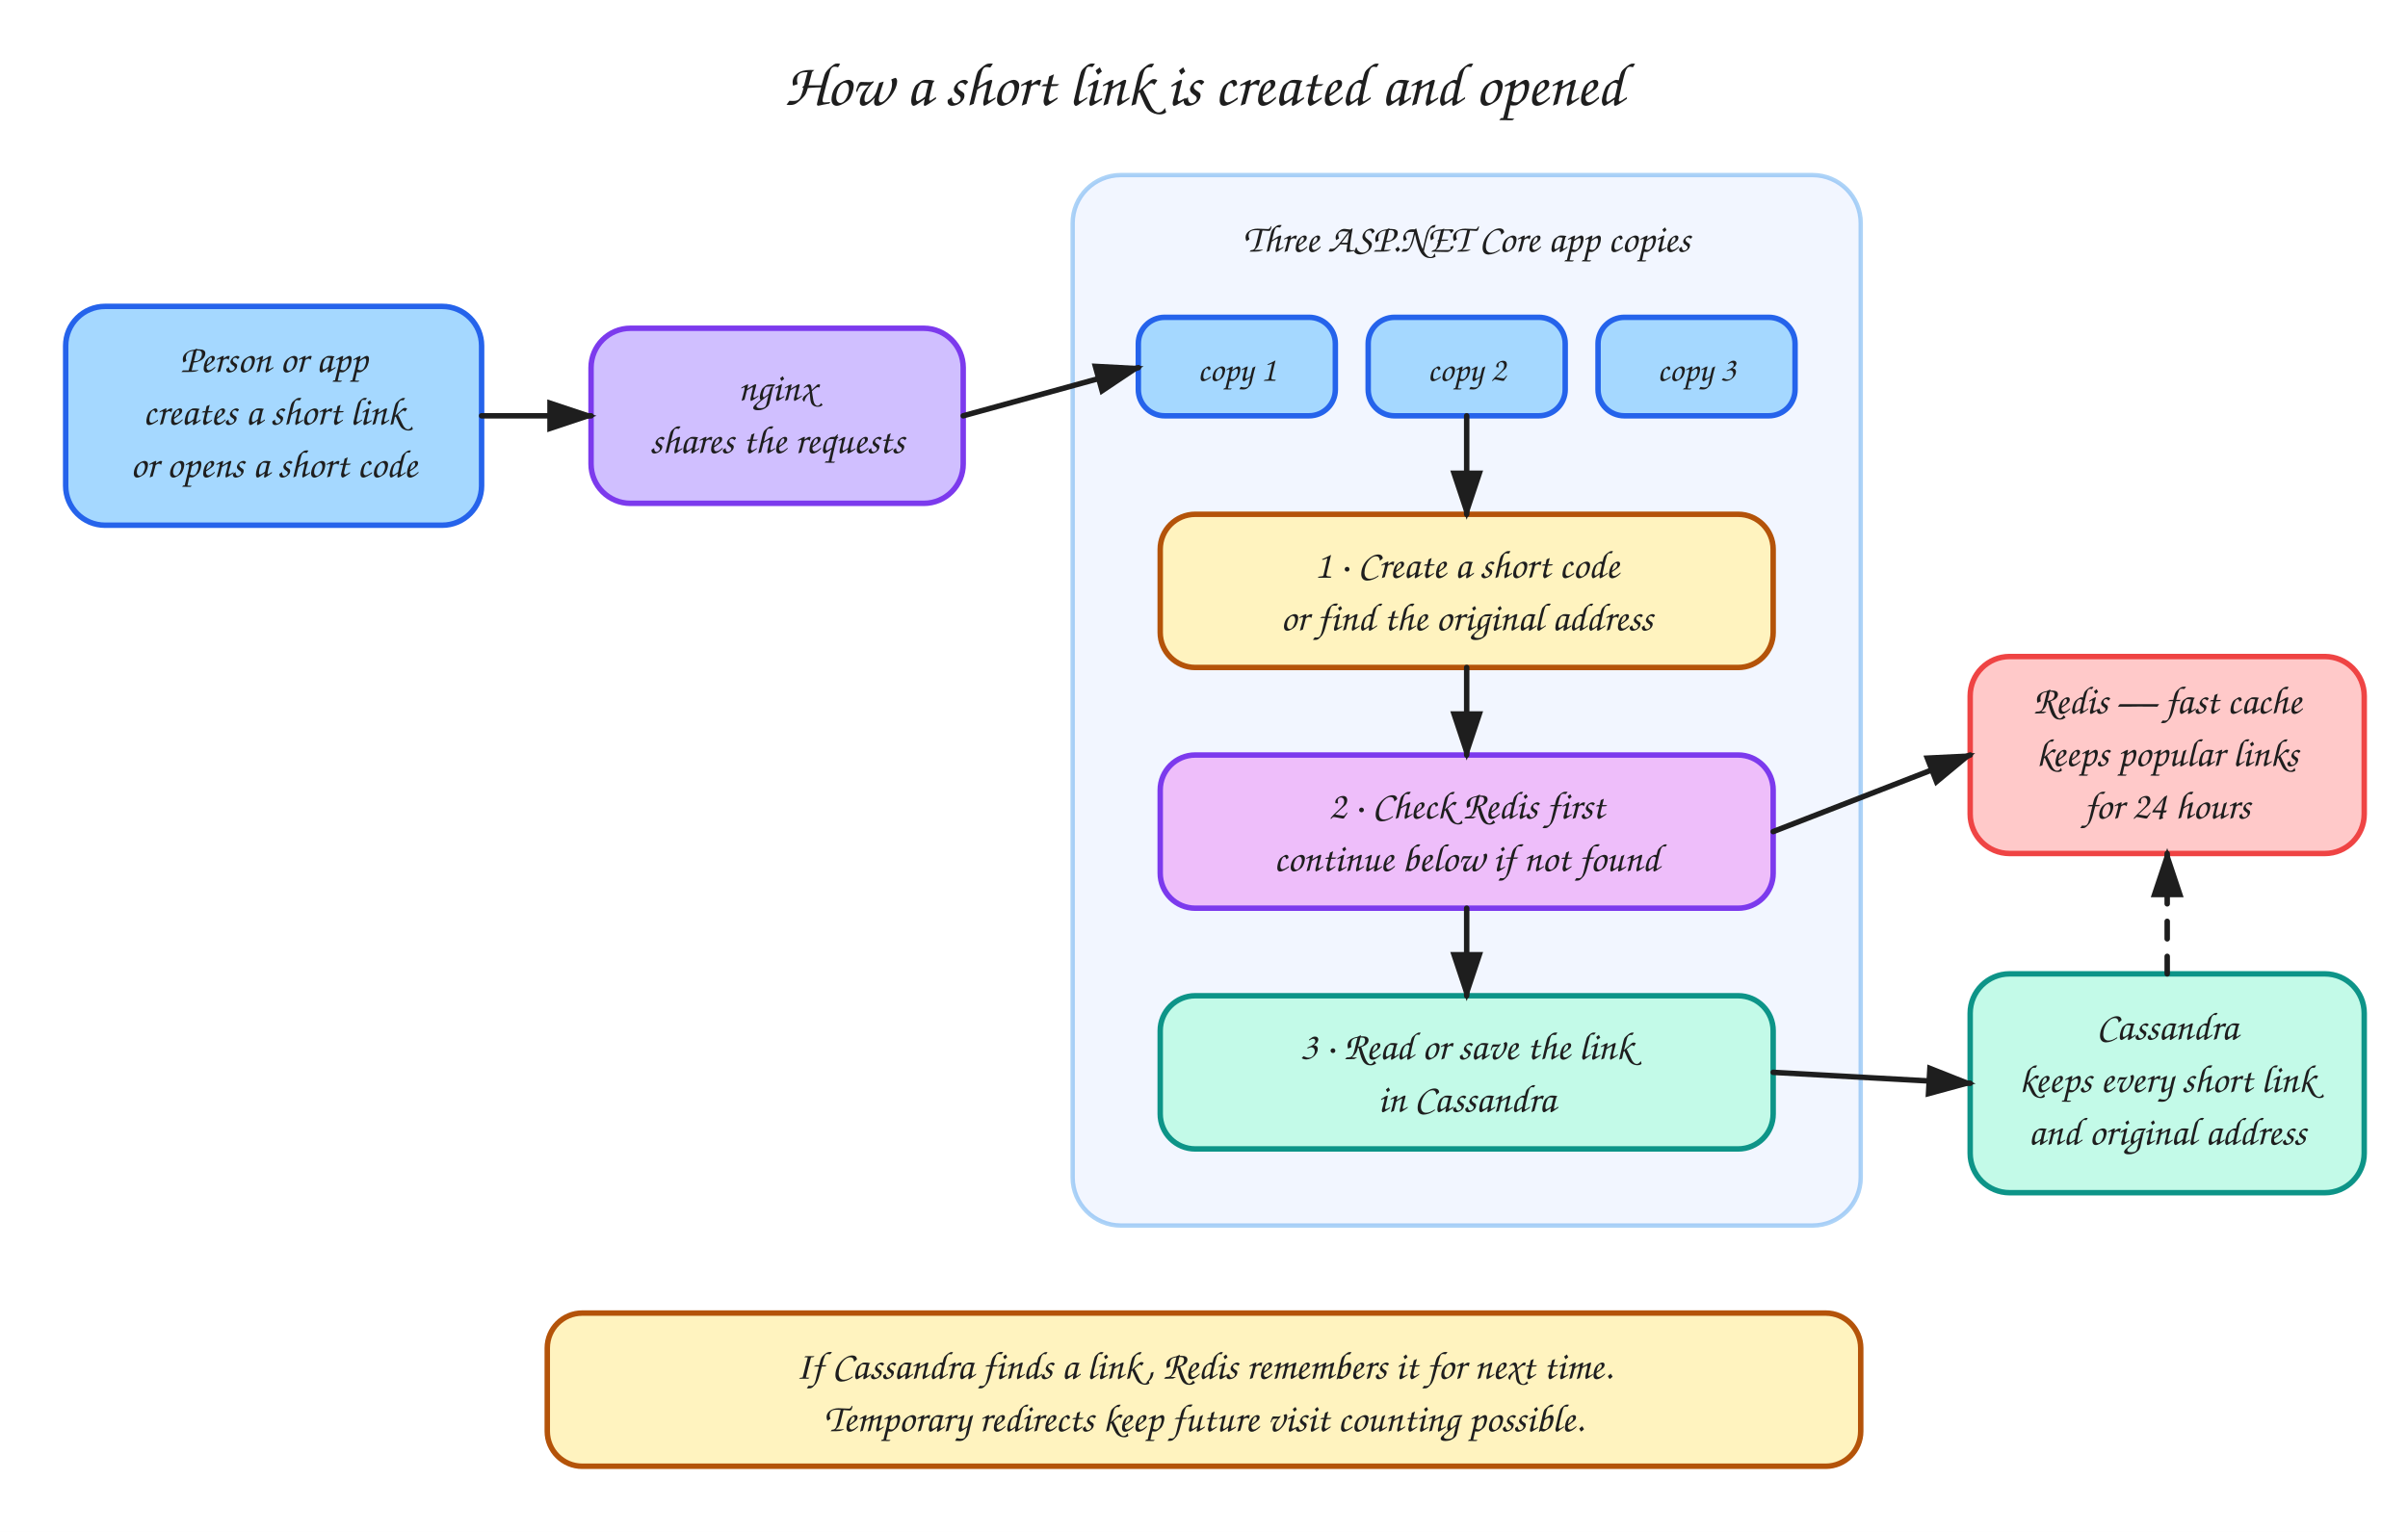
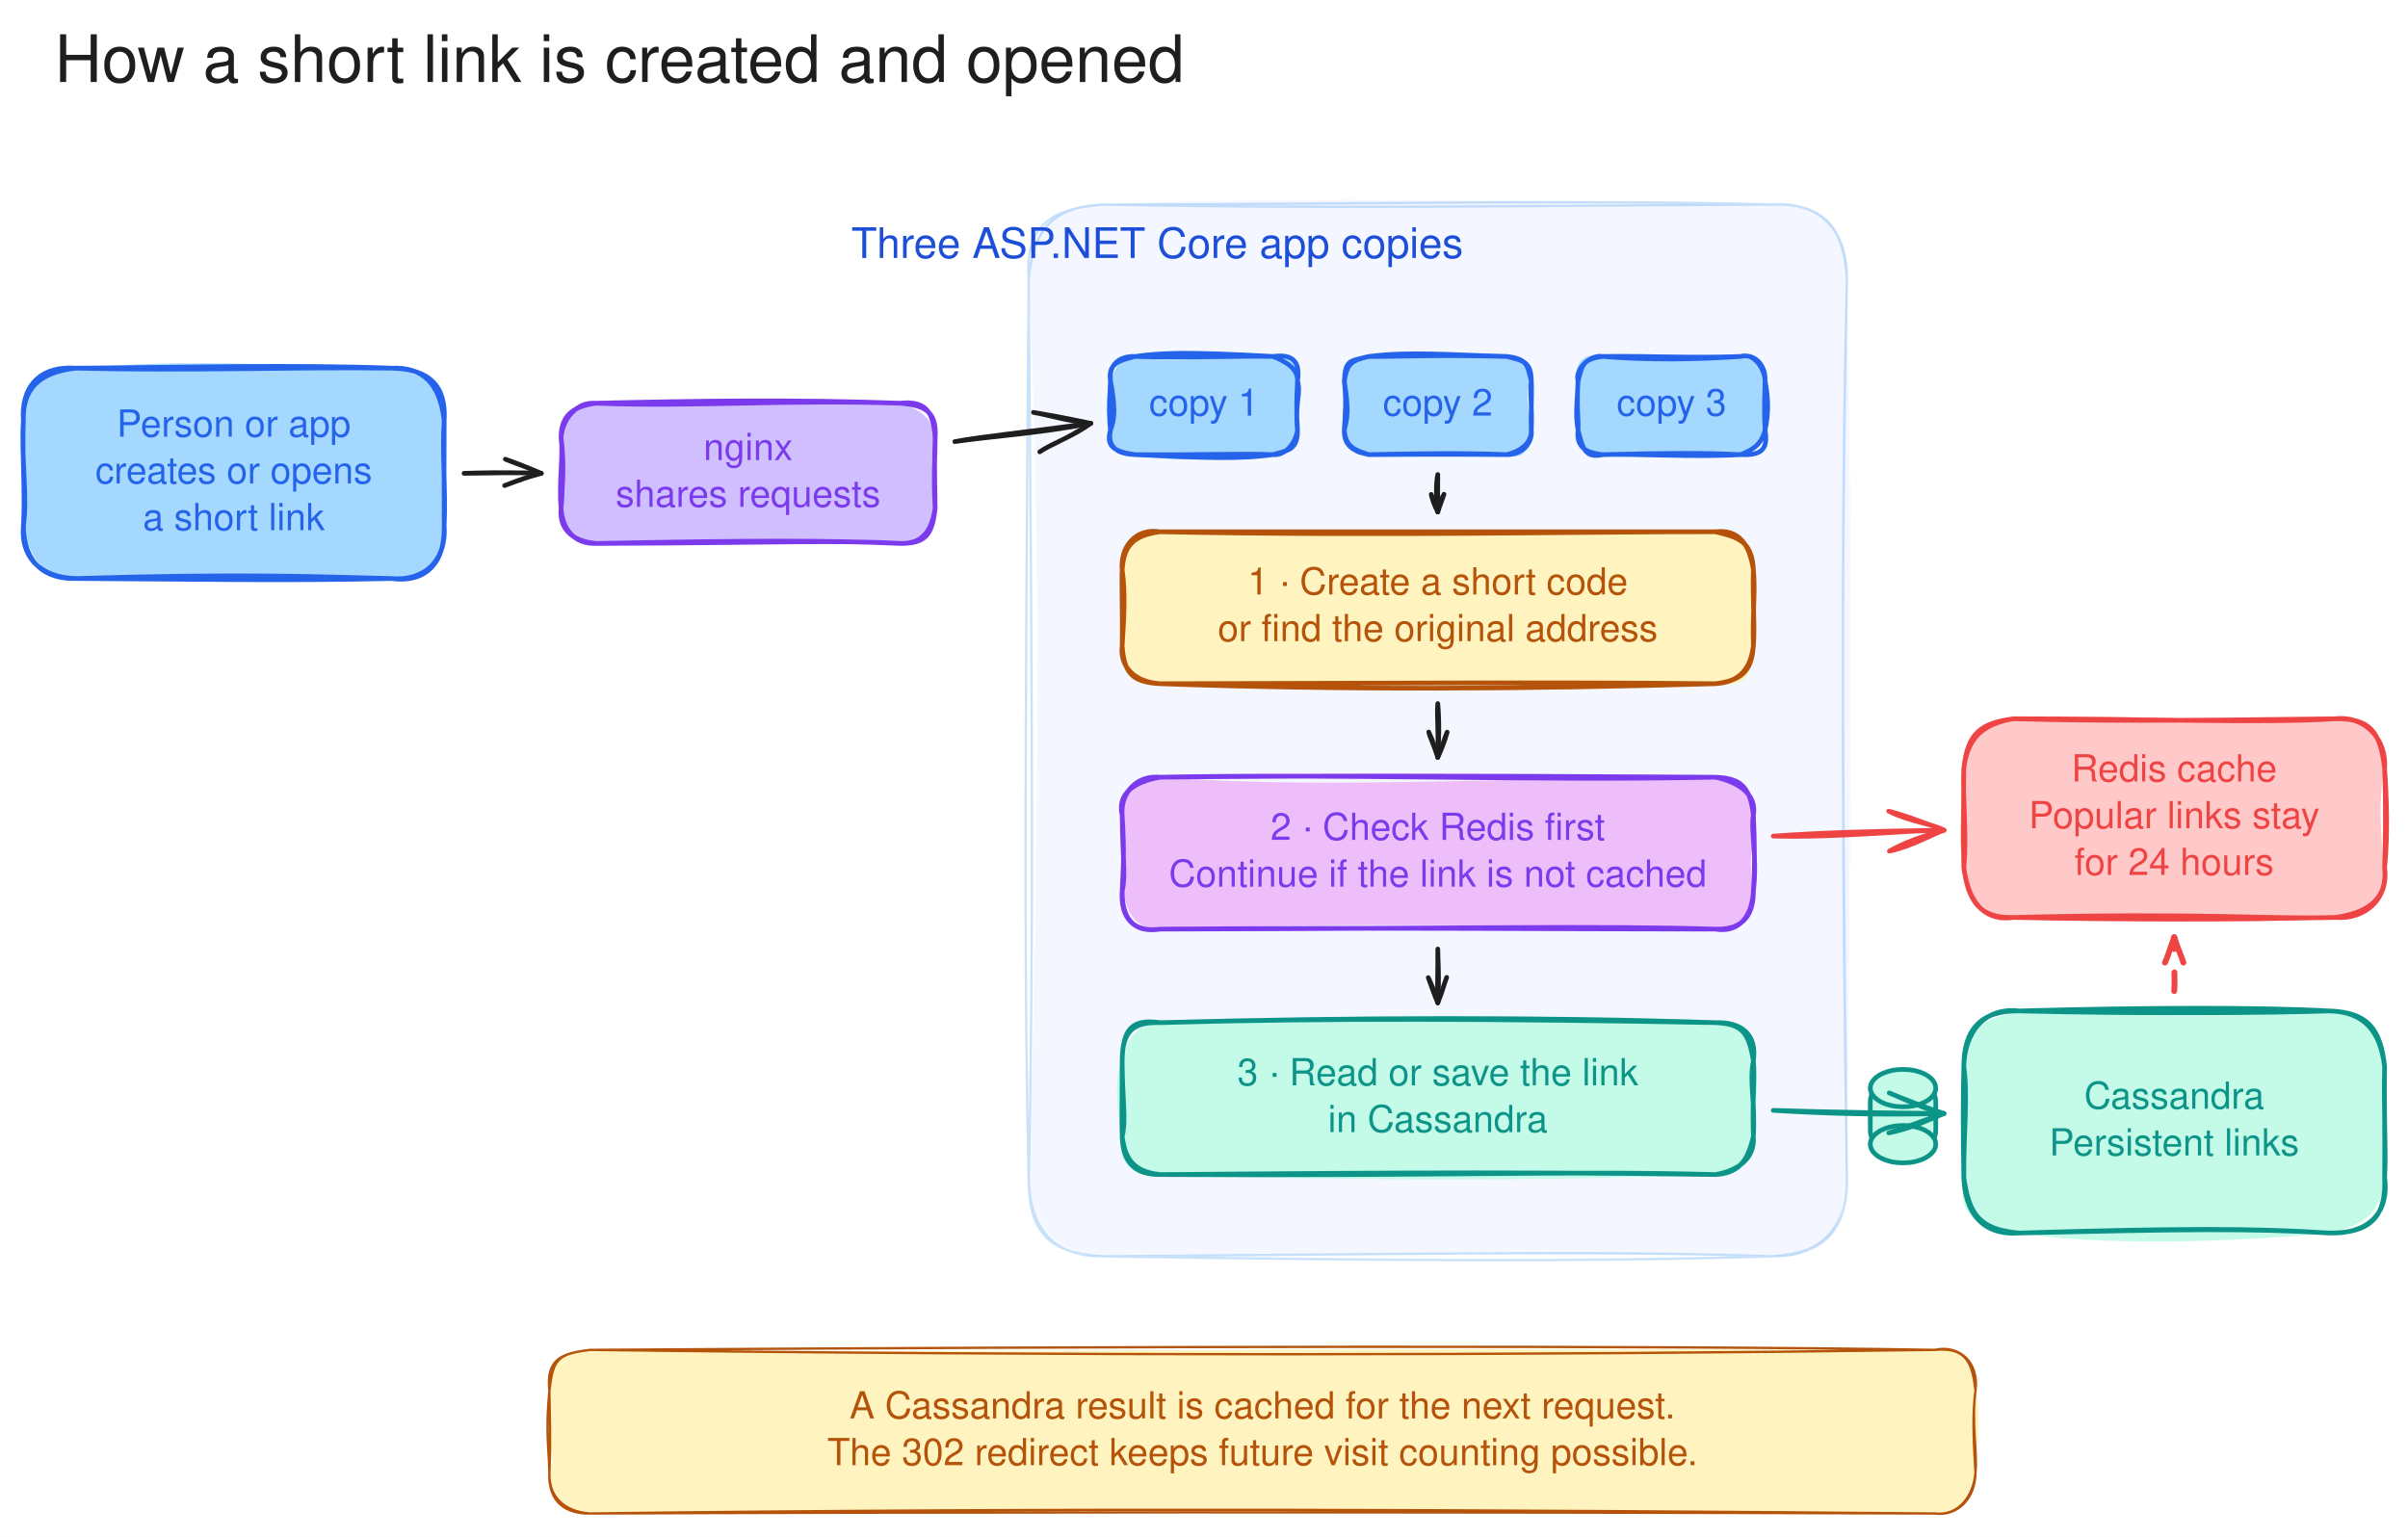
- <svg xmlns="http://www.w3.org/2000/svg" viewBox="0 0 1100 700" width="1100" height="700">
+ <svg xmlns="http://www.w3.org/2000/svg" version="1.1" viewBox="0 0 1030 657.5" width="1030" height="657.5">
  <defs>
-     <marker id="arrow" markerWidth="10" markerHeight="10" refX="8" refY="3" orient="auto" markerUnits="strokeWidth">
-       <path d="M0,0 L0,6 L9,3 z" fill="context-stroke" />
-     </marker>
-     <style>text{font-family:"Segoe Print","Comic Sans MS",cursive;fill:#1e1e1e}.shape{stroke-width:2.5;stroke-linejoin:round}.arrow{fill:none;stroke:#1e1e1e;stroke-width:2.5;stroke-linecap:round;marker-end:url(#arrow)}</style>
+     <style class="style-fonts">
+       </style>
  </defs>
-   <rect width="1100" height="700" fill="#ffffff" />
-   <text x="550" y="48" text-anchor="middle" font-size="28">How a short link is created and opened</text>
-   <rect class="shape" x="30" y="140" width="190" height="100" rx="18" fill="#a5d8ff" stroke="#2563eb" />
-   <text x="125" y="170" text-anchor="middle" font-size="18">Person or app</text>
-   <text x="125" y="194" text-anchor="middle" font-size="18">creates a short link</text>
-   <text x="125" y="218" text-anchor="middle" font-size="18">or opens a short code</text>
-   <rect class="shape" x="270" y="150" width="170" height="80" rx="18" fill="#d0bfff" stroke="#7c3aed" />
-   <text x="355" y="183" text-anchor="middle" font-size="18">nginx</text>
-   <text x="355" y="207" text-anchor="middle" font-size="18">shares the requests</text>
-   <rect x="490" y="80" width="360" height="480" rx="22" fill="#dbe4ff" fill-opacity=".35" stroke="#4a9eed" stroke-opacity=".45" stroke-width="2" />
-   <text x="670" y="115" text-anchor="middle" font-size="18" fill="#1d4ed8">Three ASP.NET Core app copies</text>
-   <rect class="shape" x="520" y="145" width="90" height="45" rx="12" fill="#a5d8ff" stroke="#2563eb" />
-   <text x="565" y="174" text-anchor="middle" font-size="16">copy 1</text>
-   <rect class="shape" x="625" y="145" width="90" height="45" rx="12" fill="#a5d8ff" stroke="#2563eb" />
-   <text x="670" y="174" text-anchor="middle" font-size="16">copy 2</text>
-   <rect class="shape" x="730" y="145" width="90" height="45" rx="12" fill="#a5d8ff" stroke="#2563eb" />
-   <text x="775" y="174" text-anchor="middle" font-size="16">copy 3</text>
-   <rect class="shape" x="530" y="235" width="280" height="70" rx="16" fill="#fff3bf" stroke="#b45309" />
-   <text x="670" y="264" text-anchor="middle" font-size="18">1 · Create a short code</text>
-   <text x="670" y="288" text-anchor="middle" font-size="18">or find the original address</text>
-   <rect class="shape" x="530" y="345" width="280" height="70" rx="16" fill="#eebefa" stroke="#7c3aed" />
-   <text x="670" y="374" text-anchor="middle" font-size="18">2 · Check Redis first</text>
-   <text x="670" y="398" text-anchor="middle" font-size="18">continue below if not found</text>
-   <rect class="shape" x="530" y="455" width="280" height="70" rx="16" fill="#c3fae8" stroke="#0d9488" />
-   <text x="670" y="484" text-anchor="middle" font-size="18">3 · Read or save the link</text>
-   <text x="670" y="508" text-anchor="middle" font-size="18">in Cassandra</text>
-   <rect class="shape" x="900" y="300" width="180" height="90" rx="18" fill="#ffc9c9" stroke="#ef4444" />
-   <text x="990" y="326" text-anchor="middle" font-size="18">Redis — fast cache</text>
-   <text x="990" y="350" text-anchor="middle" font-size="18">keeps popular links</text>
-   <text x="990" y="374" text-anchor="middle" font-size="18">for 24 hours</text>
-   <rect class="shape" x="900" y="445" width="180" height="100" rx="18" fill="#c3fae8" stroke="#0d9488" />
-   <text x="990" y="475" text-anchor="middle" font-size="18">Cassandra</text>
-   <text x="990" y="499" text-anchor="middle" font-size="18">keeps every short link</text>
-   <text x="990" y="523" text-anchor="middle" font-size="18">and original address</text>
-   <rect class="shape" x="250" y="600" width="600" height="70" rx="16" fill="#fff3bf" stroke="#b45309" stroke-width="1.5" />
-   <text x="550" y="630" text-anchor="middle" font-size="18">If Cassandra finds a link, Redis remembers it for next time.</text>
-   <text x="550" y="654" text-anchor="middle" font-size="18">Temporary redirects keep future visit counting possible.</text>
-   <path class="arrow" d="M220 190 L270 190" />
-   <path class="arrow" d="M440 190 L520 168" />
-   <path class="arrow" d="M670 190 L670 235" />
-   <path class="arrow" d="M670 305 L670 345" />
-   <path class="arrow" d="M810 380 L900 345" stroke="#ef4444" />
-   <path class="arrow" d="M670 415 L670 455" />
-   <path class="arrow" d="M810 490 L900 495" stroke="#0d9488" />
-   <path class="arrow" d="M990 445 L990 390" stroke="#ef4444" stroke-dasharray="8 8" />
+   <rect x="0" y="0" width="1030" height="657.5" fill="#ffffff" />
+   <g stroke-opacity="0.3" fill-opacity="0.3" stroke-linecap="round" transform="translate(440 87.5) rotate(0 175 225)">
+     <path d="M32 0 C91.28 -2.56, 156.38 -2.82, 318 0 C342.39 0.3, 350.79 10.57, 350 32 C351.81 120.84, 352.34 207.53, 350 418 C346.58 441.62, 341.71 450.4, 318 450 C233.17 447.61, 151.87 448.91, 32 450 C13.1 449.23, 2.22 438.79, 0 418 C5.14 270.22, 4.76 120.99, 0 32 C2.14 8.92, 7.66 1.15, 32 0" stroke="none" stroke-width="0" fill="#dbe4ff" />
+     <path d="M32 0 C136.82 -0.07, 243.57 -2.2, 318 0 M32 0 C114.52 1.8, 197.02 0.72, 318 0 M318 0 C338.03 -1.48, 350.1 10.66, 350 32 M318 0 C338.96 -0.55, 348.68 8.38, 350 32 M350 32 C347.28 164.39, 348.14 296.04, 350 418 M350 32 C348.15 111.04, 347.29 190.72, 350 418 M350 418 C350.35 437.97, 337.37 450.33, 318 450 M350 418 C349.33 441.48, 338.69 448.39, 318 450 M318 450 C254.65 447.75, 191.59 448.7, 32 450 M318 450 C239.27 452.37, 160.77 451.93, 32 450 M32 450 C9.14 448.88, 0.29 439.99, 0 418 M32 450 C12.89 450.15, 1.19 440.41, 0 418 M0 418 C-1.75 339.05, -1.78 259.3, 0 32 M0 418 C2.11 321.75, 1.67 224.78, 0 32 M0 32 C1.79 11.29, 10.06 0.8, 32 0 M0 32 C-1.63 8.98, 9.38 1.76, 32 0" stroke="#4a9eed" stroke-width="1" fill="none" />
+   </g>
+   <g transform="translate(22.9668 10) rotate(0 242.0332 17.5)">
+     <text x="242.033" y="25.061" font-family="Helvetica, Segoe UI Emoji" font-size="28px" fill="#1e1e1e" text-anchor="middle" style="white-space: pre;" direction="ltr" dominant-baseline="alphabetic">How a short link is created and opened</text>
+   </g>
+   <g transform="translate(363.7573 94.25) rotate(0 131.2427 11.25)">
+     <text x="131.243" y="16.11" font-family="Helvetica, Segoe UI Emoji" font-size="18px" fill="#1d4ed8" text-anchor="middle" style="white-space: pre;" direction="ltr" dominant-baseline="alphabetic">Three ASP.NET Core app copies</text>
+   </g>
+   <g stroke-linecap="round" transform="translate(10 157.5) rotate(0 90 45)">
+     <path d="M22.5 0 C63.17 -3.61, 107.76 -1.73, 157.5 0 C174.44 3.54, 179.46 7.34, 180 22.5 C178.45 35.55, 181.8 51.82, 180 67.5 C178.56 84.63, 171.1 91.15, 157.5 90 C116.21 90.89, 76.47 88.87, 22.5 90 C10.47 92.17, 1.95 80.66, 0 67.5 C1.8 55.62, -0.33 37.33, 0 22.5 C-1.57 9.08, 7.75 -2.54, 22.5 0" stroke="none" stroke-width="0" fill="#a5d8ff" />
+     <path d="M22.5 0 C70.37 1.22, 112.93 -0.53, 157.5 0 M22.5 0 C69.04 -0.28, 114.57 -1.56, 157.5 0 M157.5 0 C170.84 -0.57, 178.19 6.45, 180 22.5 M157.5 0 C173.78 0.35, 180.95 7.71, 180 22.5 M180 22.5 C179 35.82, 180.71 51.33, 180 67.5 M180 22.5 C179.92 34.14, 179.93 46.52, 180 67.5 M180 67.5 C181 83.26, 170.65 91.17, 157.5 90 M180 67.5 C180.44 84.56, 170.87 91.95, 157.5 90 M157.5 90 C127.08 89.32, 95.41 87.79, 22.5 90 M157.5 90 C112.86 91.06, 71.04 90.24, 22.5 90 M22.5 90 C6.92 89.57, -1.2 80.65, 0 67.5 M22.5 90 C9.21 90.34, 0.23 83.43, 0 67.5 M0 67.5 C1.87 54.69, -1.03 38.96, 0 22.5 M0 67.5 C0.89 52.53, -0.64 38.55, 0 22.5 M0 22.5 C-0.43 9.06, 6.5 1.77, 22.5 0 M0 22.5 C-1.05 8.59, 6.32 -1.09, 22.5 0" stroke="#2563eb" stroke-width="2" fill="none" />
+   </g>
+   <g transform="translate(40.41016 172.5) rotate(0 59.58984 30)">
+     <text x="59.59" y="14.32" font-family="Helvetica, Segoe UI Emoji" font-size="16px" fill="#2563eb" text-anchor="middle" style="white-space: pre;" direction="ltr" dominant-baseline="alphabetic">Person or app</text>
+     <text x="59.59" y="34.32" font-family="Helvetica, Segoe UI Emoji" font-size="16px" fill="#2563eb" text-anchor="middle" style="white-space: pre;" direction="ltr" dominant-baseline="alphabetic">creates or opens</text>
+     <text x="59.59" y="54.32" font-family="Helvetica, Segoe UI Emoji" font-size="16px" fill="#2563eb" text-anchor="middle" style="white-space: pre;" direction="ltr" dominant-baseline="alphabetic">a short link</text>
+   </g>
+   <g stroke-linecap="round" transform="translate(240 172.5) rotate(0 80 30)">
+     <path d="M15 0 C63.62 0.2, 112.79 -0.31, 145 0 C151.84 1.86, 159.62 6.11, 160 15 C158.63 21.34, 160.54 27.57, 160 45 C160.27 51.49, 156.64 57.55, 145 60 C98.19 58.54, 52.64 59.35, 15 60 C8.11 61.32, -1.79 55.14, 0 45 C3.56 36.82, 0.97 22.25, 0 15 C2.8 5.15, 6.49 -3.44, 15 0" stroke="none" stroke-width="0" fill="#d0bfff" />
+     <path d="M15 0 C55.95 1.65, 94.61 -1.6, 145 0 M15 0 C56.99 -0.98, 99.76 -1.65, 145 0 M145 0 C156.39 0.89, 160.78 4.11, 160 15 M145 0 C156.5 -1.26, 159.32 4.28, 160 15 M160 15 C160.06 23.48, 159.15 29.67, 160 45 M160 15 C159.68 22.31, 159.72 28.08, 160 45 M160 45 C158.74 56.53, 155.76 60.08, 145 60 M160 45 C158.49 54.41, 154.84 60.2, 145 60 M145 60 C114.7 58.67, 82.75 58.65, 15 60 M145 60 C118.7 58.45, 90.38 59.76, 15 60 M15 60 C3.98 59, -0.9 53.06, 0 45 M15 60 C5.32 60.33, 0.51 53.54, 0 45 M0 45 C-1.04 34.29, 1.06 21.94, 0 15 M0 45 C0.98 33.91, 1.18 23.29, 0 15 M0 15 C-0.21 5.06, 5.51 1.23, 15 0 M0 15 C0.45 6.54, 6.87 -0.7, 15 0" stroke="#7c3aed" stroke-width="2" fill="none" />
+   </g>
+   <g transform="translate(263.082 182.5) rotate(0 56.91797 20)">
+     <text x="56.918" y="14.32" font-family="Helvetica, Segoe UI Emoji" font-size="16px" fill="#7c3aed" text-anchor="middle" style="white-space: pre;" direction="ltr" dominant-baseline="alphabetic">nginx</text>
+     <text x="56.918" y="34.32" font-family="Helvetica, Segoe UI Emoji" font-size="16px" fill="#7c3aed" text-anchor="middle" style="white-space: pre;" direction="ltr" dominant-baseline="alphabetic">shares requests</text>
+   </g>
+   <g stroke-linecap="round">
+     <g transform="translate(198.5 202.5) rotate(0 16.5 0)">
+       <path d="M0 0 C7.46 -0.2, 14.36 -0.56, 33 0 M0 0 C12.05 -0.16, 24.78 -0.44, 33 0" stroke="#1e1e1e" stroke-width="2" fill="none" />
+     </g>
+     <g transform="translate(198.5 202.5) rotate(0 16.5 0)">
+       <path d="M17.35 5.23 C20.91 3.93, 24 2.46, 33 0 M17.35 5.23 C22.9 3.15, 29.02 0.93, 33 0" stroke="#1e1e1e" stroke-width="2" fill="none" />
+     </g>
+     <g transform="translate(198.5 202.5) rotate(0 16.5 0)">
+       <path d="M17.65 -6.05 C21.13 -4.82, 24.15 -3.75, 33 0 M17.65 -6.05 C23.09 -3.86, 29.1 -1.8, 33 0" stroke="#1e1e1e" stroke-width="2" fill="none" />
+     </g>
+   </g>
+   <mask />
+   <g stroke-linecap="round" transform="translate(475 152.5) rotate(0 40 21)">
+     <path d="M10.5 0 C28.73 3.44, 41.11 -0.41, 69.5 0 C77.29 -3.33, 80.84 4.1, 80 10.5 C78.58 13.91, 81.14 21.3, 80 31.5 C77.37 37.35, 79.82 39.92, 69.5 42 C50.1 44.27, 25.72 45.28, 10.5 42 C6.35 42.67, -3.28 41.12, 0 31.5 C-0.9 26.4, -3.31 24.21, 0 10.5 C3 2.71, 5.95 -1.93, 10.5 0" stroke="none" stroke-width="0" fill="#a5d8ff" />
+     <path d="M10.5 0 C21.91 -1.6, 33.06 -2.03, 69.5 0 M10.5 0 C32.42 0.72, 55.91 -0.37, 69.5 0 M69.5 0 C77.67 -1.11, 81.29 1.79, 80 10.5 M69.5 0 C74.72 2.04, 80.27 5.15, 80 10.5 M80 10.5 C81.57 15.86, 78.81 19.38, 80 31.5 M80 10.5 C79.62 17.81, 79.46 24.6, 80 31.5 M80 31.5 C79.22 37.19, 74.62 42.56, 69.5 42 M80 31.5 C80.08 40.36, 75.45 40.22, 69.5 42 M69.5 42 C54.54 44.07, 39.44 43.32, 10.5 42 M69.5 42 C55 41.43, 40 42.24, 10.5 42 M10.5 42 C5.36 41.78, -1.85 40.34, 0 31.5 M10.5 42 C1.64 40.78, -2.05 38.51, 0 31.5 M0 31.5 C2.05 26.32, 1.92 20.84, 0 10.5 M0 31.5 C-0.48 27.72, -0.66 21.78, 0 10.5 M0 10.5 C-0.84 3.24, 4.15 -0.28, 10.5 0 M0 10.5 C-1.21 2.67, 4.12 1.72, 10.5 0" stroke="#2563eb" stroke-width="2" fill="none" />
+   </g>
+   <g transform="translate(491.4297 163.5) rotate(0 23.57031 10)">
+     <text x="23.57" y="14.32" font-family="Helvetica, Segoe UI Emoji" font-size="16px" fill="#2563eb" text-anchor="middle" style="white-space: pre;" direction="ltr" dominant-baseline="alphabetic">copy 1</text>
+   </g>
+   <g stroke-linecap="round" transform="translate(575 152.5) rotate(0 40 21)">
+     <path d="M10.5 0 C30.87 -1.98, 47.85 -0.87, 69.5 0 C74.69 0.61, 79.13 0.95, 80 10.5 C76.86 13.51, 79.05 24.95, 80 31.5 C81.78 35.17, 77.8 45.53, 69.5 42 C51.48 43.28, 36.34 42.4, 10.5 42 C3.71 44.3, -0.47 35.43, 0 31.5 C0.35 27.55, 0.99 25.4, 0 10.5 C-2.69 2.97, 4.35 0, 10.5 0" stroke="none" stroke-width="0" fill="#a5d8ff" />
+     <path d="M10.5 0 C28.14 -2.21, 44.78 -0.65, 69.5 0 M10.5 0 C23.44 0.13, 37.71 -0.83, 69.5 0 M69.5 0 C76.68 1.85, 79.92 2.25, 80 10.5 M69.5 0 C78.58 1.04, 78.26 3.91, 80 10.5 M80 10.5 C80.34 16.24, 79.75 22.64, 80 31.5 M80 10.5 C79.25 15.79, 80.46 20.26, 80 31.5 M80 31.5 C80.21 37.07, 75.35 40.61, 69.5 42 M80 31.5 C80.62 36.46, 76.61 42.05, 69.5 42 M69.5 42 C55.16 41.86, 38.38 41.78, 10.5 42 M69.5 42 C47.35 41.12, 26.56 41.71, 10.5 42 M10.5 42 C4.57 40.11, 0.48 38.66, 0 31.5 M10.5 42 C4.91 40.83, -0.23 38.8, 0 31.5 M0 31.5 C1.32 26.13, 2 23.24, 0 10.5 M0 31.5 C0.4 24.15, 0.99 19.08, 0 10.5 M0 10.5 C1.24 3.4, 2.58 1.8, 10.5 0 M0 10.5 C0.5 1.21, 2.31 2.08, 10.5 0" stroke="#2563eb" stroke-width="2" fill="none" />
+   </g>
+   <g transform="translate(591.4297 163.5) rotate(0 23.57031 10)">
+     <text x="23.57" y="14.32" font-family="Helvetica, Segoe UI Emoji" font-size="16px" fill="#2563eb" text-anchor="middle" style="white-space: pre;" direction="ltr" dominant-baseline="alphabetic">copy 2</text>
+   </g>
+   <g stroke-linecap="round" transform="translate(675 152.5) rotate(0 40 21)">
+     <path d="M10.5 0 C27.02 1.42, 41.72 1.97, 69.5 0 C78.68 3.01, 82.68 5.05, 80 10.5 C82.51 13.24, 78.25 21.79, 80 31.5 C79.46 36.06, 75.76 39.44, 69.5 42 C50.89 42.63, 26.79 42.28, 10.5 42 C4.77 41.72, 2.42 39.24, 0 31.5 C-0.29 20.7, -0.35 15.94, 0 10.5 C-2.08 4.73, 1.19 -2.39, 10.5 0" stroke="none" stroke-width="0" fill="#a5d8ff" />
+     <path d="M10.5 0 C29.8 1.58, 50.34 1.32, 69.5 0 M10.5 0 C29.98 -0.31, 47.82 0.8, 69.5 0 M69.5 0 C75.13 -1.3, 80.27 3.07, 80 10.5 M69.5 0 C75.57 -1.74, 79.89 5.63, 80 10.5 M80 10.5 C81.55 18.84, 81.43 24.42, 80 31.5 M80 10.5 C79.96 15.18, 79.43 20.93, 80 31.5 M80 31.5 C81.53 40.41, 77.75 42.34, 69.5 42 M80 31.5 C78.44 37.56, 74.97 39.89, 69.5 42 M69.5 42 C49.49 43.17, 24.75 41.52, 10.5 42 M69.5 42 C54.6 41.25, 39.32 41.29, 10.5 42 M10.5 42 C2.81 43.81, 1.86 38.83, 0 31.5 M10.5 42 C4.9 41.42, -1.03 39.69, 0 31.5 M0 31.5 C-1.24 24.79, -0.34 19.63, 0 10.5 M0 31.5 C0.25 26.56, -0.75 21.33, 0 10.5 M0 10.5 C-1.48 5.22, 5.5 -0.93, 10.5 0 M0 10.5 C1.81 4.33, 1.28 1.22, 10.5 0" stroke="#2563eb" stroke-width="2" fill="none" />
+   </g>
+   <g transform="translate(691.4297 163.5) rotate(0 23.57031 10)">
+     <text x="23.57" y="14.32" font-family="Helvetica, Segoe UI Emoji" font-size="16px" fill="#2563eb" text-anchor="middle" style="white-space: pre;" direction="ltr" dominant-baseline="alphabetic">copy 3</text>
+   </g>
+   <g stroke-linecap="round">
+     <g transform="translate(408.413 188.9258) rotate(0 29.08703 -3.900122)">
+       <path d="M0 0 C12.07 -2.25, 27.46 -3.64, 58.17 -7.8 M0 0 C16.2 -2.37, 34.57 -3.33, 58.17 -7.8" stroke="#1e1e1e" stroke-width="2" fill="none" />
+     </g>
+     <g transform="translate(408.413 188.9258) rotate(0 29.08703 -3.900122)">
+       <path d="M36.34 4.38 C40.36 1.48, 47.73 -0.88, 58.17 -7.8 M36.34 4.38 C41.92 0.53, 49.67 -1.71, 58.17 -7.8" stroke="#1e1e1e" stroke-width="2" fill="none" />
+     </g>
+     <g transform="translate(408.413 188.9258) rotate(0 29.08703 -3.900122)">
+       <path d="M33.62 -12.5 C38.34 -11.7, 46.31 -10.33, 58.17 -7.8 M33.62 -12.5 C39.99 -11.4, 48.53 -8.71, 58.17 -7.8" stroke="#1e1e1e" stroke-width="2" fill="none" />
+     </g>
+   </g>
+   <mask />
+   <g stroke-linecap="round" transform="translate(480 227.5) rotate(0 135 32.5)">
+     <path d="M16.25 0 C99.5 0.01, 187.19 -1.76, 253.75 0 C263.85 1.39, 271.12 2.54, 270 16.25 C272.97 28.34, 266.54 34.98, 270 48.75 C268.47 62.58, 267.92 66.36, 253.75 65 C202.65 63.43, 144.7 63.21, 16.25 65 C7.13 68.09, -0.86 57.28, 0 48.75 C-2.61 43.08, -0.15 32.59, 0 16.25 C1.59 3.24, 7.33 2.64, 16.25 0" stroke="none" stroke-width="0" fill="#fff3bf" />
+     <path d="M16.25 0 C111.18 1.92, 204.09 -0.16, 253.75 0 M16.25 0 C101.18 0.02, 186.48 0.04, 253.75 0 M253.75 0 C263.6 -1.16, 268.25 4.98, 270 16.25 M253.75 0 C263.04 2.25, 269.48 3.82, 270 16.25 M270 16.25 C270.94 25.8, 269.53 34.73, 270 48.75 M270 16.25 C269.55 28.33, 270.73 40.3, 270 48.75 M270 48.75 C269.23 60.48, 264.19 63.63, 253.75 65 M270 48.75 C268.84 58.29, 264.35 64.37, 253.75 65 M253.75 65 C172.82 67.38, 92.09 67.74, 16.25 65 M253.75 65 C180.4 64.25, 107.66 64.86, 16.25 65 M16.25 65 C6.02 64.41, -1.13 58.34, 0 48.75 M16.25 65 C4 64.37, 0.85 60.31, 0 48.75 M0 48.75 C0.64 38.21, 1.51 26.63, 0 16.25 M0 48.75 C0.25 35.37, -0.3 22.36, 0 16.25 M0 16.25 C-0.89 6.66, 5.6 -1.77, 16.25 0 M0 16.25 C0.7 5.51, 5.18 1.51, 16.25 0" stroke="#b45309" stroke-width="2" fill="none" />
+   </g>
+   <g transform="translate(520.7227 240) rotate(0 94.27734 20)">
+     <text x="94.277" y="14.32" font-family="Helvetica, Segoe UI Emoji" font-size="16px" fill="#b45309" text-anchor="middle" style="white-space: pre;" direction="ltr" dominant-baseline="alphabetic">1 · Create a short code</text>
+     <text x="94.277" y="34.32" font-family="Helvetica, Segoe UI Emoji" font-size="16px" fill="#b45309" text-anchor="middle" style="white-space: pre;" direction="ltr" dominant-baseline="alphabetic">or find the original address</text>
+   </g>
+   <g stroke-linecap="round">
+     <g transform="translate(615 203) rotate(0 0 8)">
+       <path d="M0 0 C-0.78 3.77, -0.78 8.9, 0 16 M0 0 C0.04 5.33, -0.14 9.73, 0 16" stroke="#1e1e1e" stroke-width="2" fill="none" />
+     </g>
+     <g transform="translate(615 203) rotate(0 0 8)">
+       <path d="M-2.81 8.51 C-2.45 10.27, -1.7 12.7, 0 16 M-2.81 8.51 C-1.91 11.02, -1.11 13.06, 0 16" stroke="#1e1e1e" stroke-width="2" fill="none" />
+     </g>
+     <g transform="translate(615 203) rotate(0 0 8)">
+       <path d="M2.66 8.45 C1.56 10.21, 0.85 12.65, 0 16 M2.66 8.45 C1.84 10.98, 0.92 13.03, 0 16" stroke="#1e1e1e" stroke-width="2" fill="none" />
+     </g>
+   </g>
+   <mask />
+   <g stroke-linecap="round" transform="translate(480 332.5) rotate(0 135 32.5)">
+     <path d="M16.25 0 C85.02 4.95, 148.25 0.56, 253.75 0 C263.44 -1.44, 266.56 5.31, 270 16.25 C271.96 26.66, 266.73 30.29, 270 48.75 C268.36 59.66, 263.18 66.27, 253.75 65 C174.21 63.67, 95.58 61.94, 16.25 65 C5.15 65.23, 2.63 57.83, 0 48.75 C1.85 40.76, 0.42 27.01, 0 16.25 C-0.81 3.92, 4.99 3.05, 16.25 0" stroke="none" stroke-width="0" fill="#eebefa" />
+     <path d="M16.25 0 C95.57 -1.58, 175.03 1.62, 253.75 0 M16.25 0 C76.37 -0.63, 136.59 -0.71, 253.75 0 M253.75 0 C262.78 1.88, 271.69 6.95, 270 16.25 M253.75 0 C263.8 0.46, 268.51 3.18, 270 16.25 M270 16.25 C268.72 22.32, 271.76 33.65, 270 48.75 M270 16.25 C270.54 27.21, 270.66 39.82, 270 48.75 M270 48.75 C269.41 59.76, 263.7 66.67, 253.75 65 M270 48.75 C270.04 57.53, 266.78 65.42, 253.75 65 M253.75 65 C186.22 65, 119.33 64.22, 16.25 65 M253.75 65 C202.8 63.47, 152.55 64.71, 16.25 65 M16.25 65 C4.87 66.53, -0.75 60.38, 0 48.75 M16.25 65 C4.3 66.84, -0.06 59.88, 0 48.75 M0 48.75 C1.58 42.09, 0.18 35.13, 0 16.25 M0 48.75 C0.24 41.69, 1.15 34.52, 0 16.25 M0 16.25 C-0.75 6.87, 5.98 -1.01, 16.25 0 M0 16.25 C-2.17 7.1, 5.04 1.95, 16.25 0" stroke="#7c3aed" stroke-width="2" fill="none" />
+   </g>
+   <g transform="translate(499.8203 345) rotate(0 115.1797 20)">
+     <text x="115.18" y="14.32" font-family="Helvetica, Segoe UI Emoji" font-size="16px" fill="#7c3aed" text-anchor="middle" style="white-space: pre;" direction="ltr" dominant-baseline="alphabetic">2 · Check Redis first</text>
+     <text x="115.18" y="34.32" font-family="Helvetica, Segoe UI Emoji" font-size="16px" fill="#7c3aed" text-anchor="middle" style="white-space: pre;" direction="ltr" dominant-baseline="alphabetic">Continue if the link is not cached</text>
+   </g>
+   <g stroke-linecap="round">
+     <g transform="translate(615 301) rotate(0 0 11.5)">
+       <path d="M0 0 C0.74 8.27, 0.4 16.98, 0 23 M0 0 C-0.5 5.02, 0.38 9.67, 0 23" stroke="#1e1e1e" stroke-width="2" fill="none" />
+     </g>
+     <g transform="translate(615 301) rotate(0 0 11.5)">
+       <path d="M-3.86 12.17 C-2.03 16.03, -0.82 20.17, 0 23 M-3.86 12.17 C-3.33 14.55, -2.01 16.71, 0 23" stroke="#1e1e1e" stroke-width="2" fill="none" />
+     </g>
+     <g transform="translate(615 301) rotate(0 0 11.5)">
+       <path d="M4.01 12.22 C2.97 16.1, 1.31 20.22, 0 23 M4.01 12.22 C2.88 14.6, 2.54 16.76, 0 23" stroke="#1e1e1e" stroke-width="2" fill="none" />
+     </g>
+   </g>
+   <mask />
+   <g stroke-linecap="round" transform="translate(480 437.5) rotate(0 135 32.5)">
+     <path d="M16.25 0 C80.4 -2.87, 144.93 -2.84, 253.75 0 C262.39 2.18, 269.45 2.88, 270 16.25 C272.31 22.16, 271.66 31.16, 270 48.75 C270.69 56.49, 268.16 63.16, 253.75 65 C173.48 68.03, 90.47 67.41, 16.25 65 C2.63 64.27, -2.16 59.83, 0 48.75 C-2.48 36.67, -3.42 22.1, 0 16.25 C3.22 6.42, 4.09 1.9, 16.25 0" stroke="none" stroke-width="0" fill="#c3fae8" />
+     <path d="M16.25 0 C87.58 -2.05, 161.55 -1.66, 253.75 0 M16.25 0 C98.91 -2.27, 180.11 -2.43, 253.75 0 M253.75 0 C265.01 -0.37, 271.58 5.03, 270 16.25 M253.75 0 C265.01 0.59, 267.89 3.83, 270 16.25 M270 16.25 C268.15 25.89, 270.85 33.13, 270 48.75 M270 16.25 C270.75 24.45, 269.4 31.66, 270 48.75 M270 48.75 C270.69 57.74, 264.12 63.16, 253.75 65 M270 48.75 C267.85 57.4, 265.08 64.41, 253.75 65 M253.75 65 C193.31 63.29, 134.32 65.64, 16.25 65 M253.75 65 C161.12 63.51, 70.1 64.66, 16.25 65 M16.25 65 C5.08 65.06, 0.35 59.64, 0 48.75 M16.25 65 C4.19 63.75, 1.23 57.58, 0 48.75 M0 48.75 C1.76 41.54, 0.05 33.01, 0 16.25 M0 48.75 C-0.26 41.68, 0.02 32.82, 0 16.25 M0 16.25 C0.11 3.93, 4.38 -0.37, 16.25 0 M0 16.25 C0.29 3.19, 3.66 -1.81, 16.25 0" stroke="#0d9488" stroke-width="2" fill="none" />
+   </g>
+   <g transform="translate(528.7305 450) rotate(0 86.26953 20)">
+     <text x="86.27" y="14.32" font-family="Helvetica, Segoe UI Emoji" font-size="16px" fill="#0d9488" text-anchor="middle" style="white-space: pre;" direction="ltr" dominant-baseline="alphabetic">3 · Read or save the link</text>
+     <text x="86.27" y="34.32" font-family="Helvetica, Segoe UI Emoji" font-size="16px" fill="#0d9488" text-anchor="middle" style="white-space: pre;" direction="ltr" dominant-baseline="alphabetic">in Cassandra</text>
+   </g>
+   <g stroke-linecap="round">
+     <g transform="translate(615 406) rotate(0 0 11.5)">
+       <path d="M0 0 C0.01 4.63, 0.68 10.74, 0 23 M0 0 C0.07 7.49, -0.23 15.13, 0 23" stroke="#1e1e1e" stroke-width="2" fill="none" />
+     </g>
+     <g transform="translate(615 406) rotate(0 0 11.5)">
+       <path d="M-4.07 12.24 C-3.07 14.33, -1.71 17.25, 0 23 M-4.07 12.24 C-2.72 15.77, -1.59 19.38, 0 23" stroke="#1e1e1e" stroke-width="2" fill="none" />
+     </g>
+     <g transform="translate(615 406) rotate(0 0 11.5)">
+       <path d="M3.8 12.14 C2.9 14.22, 2.37 17.17, 0 23 M3.8 12.14 C2.63 15.68, 1.24 19.32, 0 23" stroke="#1e1e1e" stroke-width="2" fill="none" />
+     </g>
+   </g>
+   <mask />
+   <g stroke-linecap="round" transform="translate(840 307.5) rotate(0 90 42.5)">
+     <path d="M21.25 0 C62.49 -2.79, 113.21 2.25, 158.75 0 C173.09 0.27, 178.26 4.66, 180 21.25 C176.92 35.2, 178.66 53.78, 180 63.75 C182.26 79.45, 169.81 84.43, 158.75 85 C112.31 88.6, 65.89 86.17, 21.25 85 C10.29 83.34, -1.18 81.28, 0 63.75 C-3.34 49.2, -0.14 35.4, 0 21.25 C-1.09 10.28, 10.28 -1.31, 21.25 0" stroke="none" stroke-width="0" fill="#ffc9c9" />
+     <path d="M21.25 0 C75.06 -0.06, 129.22 2, 158.75 0 M21.25 0 C55.22 0.91, 89.01 0.93, 158.75 0 M158.75 0 C171.67 -1.5, 180.95 8.8, 180 21.25 M158.75 0 C173.74 -0.17, 178.09 5.21, 180 21.25 M180 21.25 C180.89 34.34, 181.39 49.14, 180 63.75 M180 21.25 C180.6 38.21, 180.31 53.81, 180 63.75 M180 63.75 C181.38 77.24, 172.73 83.13, 158.75 85 M180 63.75 C181.77 76.54, 172.24 86.05, 158.75 85 M158.75 85 C130.32 85.84, 101.59 82.94, 21.25 85 M158.75 85 C114.22 85.88, 69.5 86, 21.25 85 M21.25 85 C7.48 86.93, 1.73 76.72, 0 63.75 M21.25 85 C6.83 85.39, 2.11 78.35, 0 63.75 M0 63.75 C1.43 50.02, -0.62 33.56, 0 21.25 M0 63.75 C-0.35 50.22, -0.03 37.11, 0 21.25 M0 21.25 C1.6 6.06, 7.33 1.83, 21.25 0 M0 21.25 C1.53 8.71, 7.64 2.2, 21.25 0" stroke="#ef4444" stroke-width="2" fill="none" />
+   </g>
+   <g transform="translate(867.3047 320) rotate(0 62.69531 30)">
+     <text x="62.695" y="14.32" font-family="Helvetica, Segoe UI Emoji" font-size="16px" fill="#ef4444" text-anchor="middle" style="white-space: pre;" direction="ltr" dominant-baseline="alphabetic">Redis cache</text>
+     <text x="62.695" y="34.32" font-family="Helvetica, Segoe UI Emoji" font-size="16px" fill="#ef4444" text-anchor="middle" style="white-space: pre;" direction="ltr" dominant-baseline="alphabetic">Popular links stay</text>
+     <text x="62.695" y="54.32" font-family="Helvetica, Segoe UI Emoji" font-size="16px" fill="#ef4444" text-anchor="middle" style="white-space: pre;" direction="ltr" dominant-baseline="alphabetic">for 24 hours</text>
+   </g>
+   <g stroke-linecap="round">
+     <g transform="translate(758.4909 357.6909) rotate(0 36.50905 -1.262336)">
+       <path d="M0 0 C27.97 0.73, 56.55 -2.48, 73.02 -2.52 M0 0 C20.7 -1.45, 41.93 -2.13, 73.02 -2.52" stroke="#ef4444" stroke-width="2" fill="none" />
+     </g>
+     <g transform="translate(758.4909 357.6909) rotate(0 36.50905 -1.262336)">
+       <path d="M49.68 6.43 C58.87 4.59, 68.64 -1.05, 73.02 -2.52 M49.68 6.43 C55.75 3.02, 62.38 0.45, 73.02 -2.52" stroke="#ef4444" stroke-width="2" fill="none" />
+     </g>
+     <g transform="translate(758.4909 357.6909) rotate(0 36.50905 -1.262336)">
+       <path d="M49.38 -10.66 C58.59 -6.03, 68.48 -5.2, 73.02 -2.52 M49.38 -10.66 C55.64 -9.06, 62.36 -6.6, 73.02 -2.52" stroke="#ef4444" stroke-width="2" fill="none" />
+     </g>
+   </g>
+   <mask />
+   <g stroke-linecap="round" transform="translate(840 432.5) rotate(0 90 47.5)">
+     <path d="M23.75 0 C56.12 0.28, 84.63 4.48, 156.25 0 C171.99 2.83, 177.45 4.43, 180 23.75 C183.01 43.6, 177.9 63.57, 180 71.25 C178.73 87.18, 170.76 91.59, 156.25 95 C103.62 99.94, 53.74 99.77, 23.75 95 C7.91 94.85, -3.45 87.5, 0 71.25 C2.64 59.24, -1.78 46.15, 0 23.75 C-1.27 7.62, 9.64 3.17, 23.75 0" stroke="none" stroke-width="0" fill="#c3fae8" />
+     <path d="M23.75 0 C77.03 1.28, 129.11 0.87, 156.25 0 M23.75 0 C76.02 -1.47, 127.86 -1.62, 156.25 0 M156.25 0 C173.31 0.47, 178.33 8.29, 180 23.75 M156.25 0 C170.8 0.25, 178.09 8.15, 180 23.75 M180 23.75 C179.72 36.68, 180.22 50.55, 180 71.25 M180 23.75 C179.5 42.56, 180.74 60.96, 180 71.25 M180 71.25 C180.78 88.71, 173.37 95.09, 156.25 95 M180 71.25 C182.15 87.61, 171.83 95.54, 156.25 95 M156.25 95 C123.48 92.93, 93 93.38, 23.75 95 M156.25 95 C123.75 92.87, 91.36 92.98, 23.75 95 M23.75 95 C7.23 96.24, 0.47 85.42, 0 71.25 M23.75 95 C6.42 93.53, 2.23 86.8, 0 71.25 M0 71.25 C-0.13 52.13, 1.81 36.69, 0 23.75 M0 71.25 C-0.31 53.36, -0.37 36.66, 0 23.75 M0 23.75 C0.35 9.18, 8.72 -1.74, 23.75 0 M0 23.75 C-0.06 8, 7.23 -0.31, 23.75 0" stroke="#0d9488" stroke-width="2" fill="none" />
+   </g>
+   <g transform="translate(876.2031 460) rotate(0 53.79688 20)">
+     <text x="53.797" y="14.32" font-family="Helvetica, Segoe UI Emoji" font-size="16px" fill="#0d9488" text-anchor="middle" style="white-space: pre;" direction="ltr" dominant-baseline="alphabetic">Cassandra</text>
+     <text x="53.797" y="34.32" font-family="Helvetica, Segoe UI Emoji" font-size="16px" fill="#0d9488" text-anchor="middle" style="white-space: pre;" direction="ltr" dominant-baseline="alphabetic">Persistent links</text>
+   </g>
+   <g stroke-linecap="round" transform="translate(800 465.5) rotate(0 14 12)">
+     <path d="M6 0 C9.9 0, 13.8 0, 22 0 C26 0, 28 2, 28 6 C28 10.3, 28 14.6, 28 18 C28 22, 26 24, 22 24 C16.34 24, 10.68 24, 6 24 C2 24, 0 22, 0 18 C0 14.05, 0 10.11, 0 6 C0 2, 2 0, 6 0" stroke="none" stroke-width="0" fill="#c3fae8" />
+     <path d="M6 0 C10.17 0, 14.34 0, 22 0 M6 0 C10.06 0, 14.12 0, 22 0 M22 0 C26 0, 28 2, 28 6 M22 0 C26 0, 28 2, 28 6 M28 6 C28 9.74, 28 13.48, 28 18 M28 6 C28 10.55, 28 15.1, 28 18 M28 18 C28 22, 26 24, 22 24 M28 18 C28 22, 26 24, 22 24 M22 24 C18.18 24, 14.37 24, 6 24 M22 24 C17.21 24, 12.42 24, 6 24 M6 24 C2 24, 0 22, 0 18 M6 24 C2 24, 0 22, 0 18 M0 18 C0 14.72, 0 11.44, 0 6 M0 18 C0 14.79, 0 11.57, 0 6 M0 6 C0 2, 2 0, 6 0 M0 6 C0 2, 2 0, 6 0" stroke="#0d9488" stroke-width="2" fill="none" />
+   </g>
+   <g stroke-linecap="round" transform="translate(800 457.5) rotate(0 14 8)">
+     <path d="M28 8 C28 8.46, 27.93 8.93, 27.79 9.39 C27.65 9.85, 27.43 10.3, 27.16 10.74 C26.88 11.17, 26.53 11.6, 26.12 12 C25.72 12.4, 25.25 12.79, 24.72 13.14 C24.2 13.5, 23.62 13.83, 23 14.13 C22.38 14.43, 21.7 14.7, 21 14.93 C20.3 15.16, 19.55 15.36, 18.79 15.52 C18.03 15.68, 17.23 15.8, 16.43 15.88 C15.63 15.96, 14.81 16, 14 16 C13.19 16, 12.37 15.96, 11.57 15.88 C10.77 15.8, 9.97 15.68, 9.21 15.52 C8.45 15.36, 7.7 15.16, 7 14.93 C6.3 14.7, 5.62 14.43, 5 14.13 C4.38 13.83, 3.8 13.5, 3.28 13.14 C2.75 12.79, 2.28 12.4, 1.88 12 C1.47 11.6, 1.12 11.17, 0.84 10.74 C0.57 10.3, 0.35 9.85, 0.21 9.39 C0.07 8.93, 0 8.46, 0 8 C0 7.54, 0.07 7.07, 0.21 6.61 C0.35 6.15, 0.57 5.7, 0.84 5.26 C1.12 4.83, 1.47 4.4, 1.88 4 C2.28 3.6, 2.75 3.21, 3.28 2.86 C3.8 2.5, 4.38 2.17, 5 1.87 C5.62 1.57, 6.3 1.3, 7 1.07 C7.7 0.84, 8.45 0.64, 9.21 0.48 C9.97 0.32, 10.77 0.2, 11.57 0.12 C12.37 0.04, 13.19 0, 14 0 C14.81 0, 15.63 0.04, 16.43 0.12 C17.23 0.2, 18.03 0.32, 18.79 0.48 C19.55 0.64, 20.3 0.84, 21 1.07 C21.7 1.3, 22.38 1.57, 23 1.87 C23.62 2.17, 24.2 2.5, 24.72 2.86 C25.25 3.21, 25.72 3.6, 26.12 4 C26.53 4.4, 26.88 4.83, 27.16 5.26 C27.43 5.7, 27.65 6.15, 27.79 6.61 C27.93 7.07, 27.96 7.77, 28 8 C28.04 8.23, 28.04 7.77, 28 8" stroke="none" stroke-width="0" fill="#c3fae8" />
+     <path d="M28 8 C28 8.46, 27.93 8.93, 27.79 9.39 C27.65 9.85, 27.43 10.3, 27.16 10.74 C26.88 11.17, 26.53 11.6, 26.12 12 C25.72 12.4, 25.25 12.79, 24.72 13.14 C24.2 13.5, 23.62 13.83, 23 14.13 C22.38 14.43, 21.7 14.7, 21 14.93 C20.3 15.16, 19.55 15.36, 18.79 15.52 C18.03 15.68, 17.23 15.8, 16.43 15.88 C15.63 15.96, 14.81 16, 14 16 C13.19 16, 12.37 15.96, 11.57 15.88 C10.77 15.8, 9.97 15.68, 9.21 15.52 C8.45 15.36, 7.7 15.16, 7 14.93 C6.3 14.7, 5.62 14.43, 5 14.13 C4.38 13.83, 3.8 13.5, 3.28 13.14 C2.75 12.79, 2.28 12.4, 1.88 12 C1.47 11.6, 1.12 11.17, 0.84 10.74 C0.57 10.3, 0.35 9.85, 0.21 9.39 C0.07 8.93, 0 8.46, 0 8 C0 7.54, 0.07 7.07, 0.21 6.61 C0.35 6.15, 0.57 5.7, 0.84 5.26 C1.12 4.83, 1.47 4.4, 1.88 4 C2.28 3.6, 2.75 3.21, 3.28 2.86 C3.8 2.5, 4.38 2.17, 5 1.87 C5.62 1.57, 6.3 1.3, 7 1.07 C7.7 0.84, 8.45 0.64, 9.21 0.48 C9.97 0.32, 10.77 0.2, 11.57 0.12 C12.37 0.04, 13.19 0, 14 0 C14.81 0, 15.63 0.04, 16.43 0.12 C17.23 0.2, 18.03 0.32, 18.79 0.48 C19.55 0.64, 20.3 0.84, 21 1.07 C21.7 1.3, 22.38 1.57, 23 1.87 C23.62 2.17, 24.2 2.5, 24.72 2.86 C25.25 3.21, 25.72 3.6, 26.12 4 C26.53 4.4, 26.88 4.83, 27.16 5.26 C27.43 5.7, 27.65 6.15, 27.79 6.61 C27.93 7.07, 27.96 7.77, 28 8 C28.04 8.23, 28.04 7.77, 28 8" stroke="#0d9488" stroke-width="2" fill="none" />
+   </g>
+   <g stroke-linecap="round" transform="translate(800 481.5) rotate(0 14 8)">
+     <path d="M28 8 C28 8.46, 27.93 8.93, 27.79 9.39 C27.65 9.85, 27.43 10.3, 27.16 10.74 C26.88 11.17, 26.53 11.6, 26.12 12 C25.72 12.4, 25.25 12.79, 24.72 13.14 C24.2 13.5, 23.62 13.83, 23 14.13 C22.38 14.43, 21.7 14.7, 21 14.93 C20.3 15.16, 19.55 15.36, 18.79 15.52 C18.03 15.68, 17.23 15.8, 16.43 15.88 C15.63 15.96, 14.81 16, 14 16 C13.19 16, 12.37 15.96, 11.57 15.88 C10.77 15.8, 9.97 15.68, 9.21 15.52 C8.45 15.36, 7.7 15.16, 7 14.93 C6.3 14.7, 5.62 14.43, 5 14.13 C4.38 13.83, 3.8 13.5, 3.28 13.14 C2.75 12.79, 2.28 12.4, 1.88 12 C1.47 11.6, 1.12 11.17, 0.84 10.74 C0.57 10.3, 0.35 9.85, 0.21 9.39 C0.07 8.93, 0 8.46, 0 8 C0 7.54, 0.07 7.07, 0.21 6.61 C0.35 6.15, 0.57 5.7, 0.84 5.26 C1.12 4.83, 1.47 4.4, 1.88 4 C2.28 3.6, 2.75 3.21, 3.28 2.86 C3.8 2.5, 4.38 2.17, 5 1.87 C5.62 1.57, 6.3 1.3, 7 1.07 C7.7 0.84, 8.45 0.64, 9.21 0.48 C9.97 0.32, 10.77 0.2, 11.57 0.12 C12.37 0.04, 13.19 0, 14 0 C14.81 0, 15.63 0.04, 16.43 0.12 C17.23 0.2, 18.03 0.32, 18.79 0.48 C19.55 0.64, 20.3 0.84, 21 1.07 C21.7 1.3, 22.38 1.57, 23 1.87 C23.62 2.17, 24.2 2.5, 24.72 2.86 C25.25 3.21, 25.72 3.6, 26.12 4 C26.53 4.4, 26.88 4.83, 27.16 5.26 C27.43 5.7, 27.65 6.15, 27.79 6.61 C27.93 7.07, 27.96 7.77, 28 8 C28.04 8.23, 28.04 7.77, 28 8" stroke="none" stroke-width="0" fill="#c3fae8" />
+     <path d="M28 8 C28 8.46, 27.93 8.93, 27.79 9.39 C27.65 9.85, 27.43 10.3, 27.16 10.74 C26.88 11.17, 26.53 11.6, 26.12 12 C25.72 12.4, 25.25 12.79, 24.72 13.14 C24.2 13.5, 23.62 13.83, 23 14.13 C22.38 14.43, 21.7 14.7, 21 14.93 C20.3 15.16, 19.55 15.36, 18.79 15.52 C18.03 15.68, 17.23 15.8, 16.43 15.88 C15.63 15.96, 14.81 16, 14 16 C13.19 16, 12.37 15.96, 11.57 15.88 C10.77 15.8, 9.97 15.68, 9.21 15.52 C8.45 15.36, 7.7 15.16, 7 14.93 C6.3 14.7, 5.62 14.43, 5 14.13 C4.38 13.83, 3.8 13.5, 3.28 13.14 C2.75 12.79, 2.28 12.4, 1.88 12 C1.47 11.6, 1.12 11.17, 0.84 10.74 C0.57 10.3, 0.35 9.85, 0.21 9.39 C0.07 8.93, 0 8.46, 0 8 C0 7.54, 0.07 7.07, 0.21 6.61 C0.35 6.15, 0.57 5.7, 0.84 5.26 C1.12 4.83, 1.47 4.4, 1.88 4 C2.28 3.6, 2.75 3.21, 3.28 2.86 C3.8 2.5, 4.38 2.17, 5 1.87 C5.62 1.57, 6.3 1.3, 7 1.07 C7.7 0.84, 8.45 0.64, 9.21 0.48 C9.97 0.32, 10.77 0.2, 11.57 0.12 C12.37 0.04, 13.19 0, 14 0 C14.81 0, 15.63 0.04, 16.43 0.12 C17.23 0.2, 18.03 0.32, 18.79 0.48 C19.55 0.64, 20.3 0.84, 21 1.07 C21.7 1.3, 22.38 1.57, 23 1.87 C23.62 2.17, 24.2 2.5, 24.72 2.86 C25.25 3.21, 25.72 3.6, 26.12 4 C26.53 4.4, 26.88 4.83, 27.16 5.26 C27.43 5.7, 27.65 6.15, 27.79 6.61 C27.93 7.07, 27.96 7.77, 28 8 C28.04 8.23, 28.04 7.77, 28 8" stroke="#0d9488" stroke-width="2" fill="none" />
+   </g>
+   <g stroke-linecap="round">
+     <g transform="translate(758.496 475.0396) rotate(0 36.50403 0.6747311)">
+       <path d="M0 0 C24.6 1.46, 45.71 1.98, 73.01 1.35 M0 0 C25.84 0.85, 51.24 1.11, 73.01 1.35" stroke="#0d9488" stroke-width="2" fill="none" />
+     </g>
+     <g transform="translate(758.496 475.0396) rotate(0 36.50403 0.6747311)">
+       <path d="M49.42 9.63 C58.27 7.83, 63.63 5.28, 73.01 1.35 M49.42 9.63 C57.69 6.95, 65.48 3.78, 73.01 1.35" stroke="#0d9488" stroke-width="2" fill="none" />
+     </g>
+     <g transform="translate(758.496 475.0396) rotate(0 36.50403 0.6747311)">
+       <path d="M49.62 -7.47 C58.38 -3.82, 63.68 -0.91, 73.01 1.35 M49.62 -7.47 C57.77 -4.06, 65.49 -1.14, 73.01 1.35" stroke="#0d9488" stroke-width="2" fill="none" />
+     </g>
+   </g>
+   <mask />
+   <g stroke-linecap="round">
+     <g transform="translate(930 424) rotate(0 0 -11.5)">
+       <path d="M0 0 C0.4 -5.31, -0.2 -10.65, 0 -23" stroke="#ef4444" stroke-width="2.5" fill="none" stroke-dasharray="8 10" />
+     </g>
+     <g transform="translate(930 424) rotate(0 0 -11.5)">
+       <path d="M3.92 -12.19 C3.2 -14.67, 1.91 -17.16, 0 -23" stroke="#ef4444" stroke-width="2.5" fill="none" />
+     </g>
+     <g transform="translate(930 424) rotate(0 0 -11.5)">
+       <path d="M-3.95 -12.2 C-2.76 -14.65, -2.15 -17.14, 0 -23" stroke="#ef4444" stroke-width="2.5" fill="none" />
+     </g>
+   </g>
+   <mask />
+   <g stroke-linecap="round" transform="translate(235 577.5) rotate(0 305 35)">
+     <path d="M17.5 0 C143.55 1.68, 270.55 -1.03, 592.5 0 C603.04 -3.36, 607.52 4.8, 610 17.5 C612.76 30.77, 610.52 38.77, 610 52.5 C606.99 63.46, 601.32 72.59, 592.5 70 C414.54 68.86, 238.51 67.8, 17.5 70 C5.94 69.95, 0.67 60.77, 0 52.5 C3.64 45.48, -2.41 39.57, 0 17.5 C2.5 4.57, 3.74 1.59, 17.5 0" stroke="none" stroke-width="0" fill="#fff3bf" />
+     <path d="M17.5 0 C246.96 -1.5, 475.84 -2.02, 592.5 0 M17.5 0 C218.32 2.59, 419.19 2.41, 592.5 0 M592.5 0 C605.17 -1.18, 608.64 4.33, 610 17.5 M592.5 0 C602.91 -2.28, 611.58 4.97, 610 17.5 M610 17.5 C608.16 31.41, 610.86 43.63, 610 52.5 M610 17.5 C608.78 26.86, 608.99 36.73, 610 52.5 M610 52.5 C609.87 63.66, 602.32 71.31, 592.5 70 M610 52.5 C609.23 62.1, 603.03 71.31, 592.5 70 M592.5 70 C407.8 68.47, 222.85 67.36, 17.5 70 M592.5 70 C369.8 69.25, 146.84 69.45, 17.5 70 M17.5 70 C7.5 70.22, -0.63 65.51, 0 52.5 M17.5 70 C6.61 69.31, -0.41 63.02, 0 52.5 M0 52.5 C-0.22 42.03, -1.71 34.8, 0 17.5 M0 52.5 C0.6 39.91, 0.14 28.56, 0 17.5 M0 17.5 C-1.47 4.03, 5 1.42, 17.5 0 M0 17.5 C1.56 3.82, 3.57 1.68, 17.5 0" stroke="#b45309" stroke-width="1" fill="none" />
+   </g>
+   <g transform="translate(353.2305 592.5) rotate(0 186.7695 20)">
+     <text x="186.77" y="14.32" font-family="Helvetica, Segoe UI Emoji" font-size="16px" fill="#b45309" text-anchor="middle" style="white-space: pre;" direction="ltr" dominant-baseline="alphabetic">A Cassandra result is cached for the next request.</text>
+     <text x="186.77" y="34.32" font-family="Helvetica, Segoe UI Emoji" font-size="16px" fill="#b45309" text-anchor="middle" style="white-space: pre;" direction="ltr" dominant-baseline="alphabetic">The 302 redirect keeps future visit counting possible.</text>
+   </g>
</svg>
